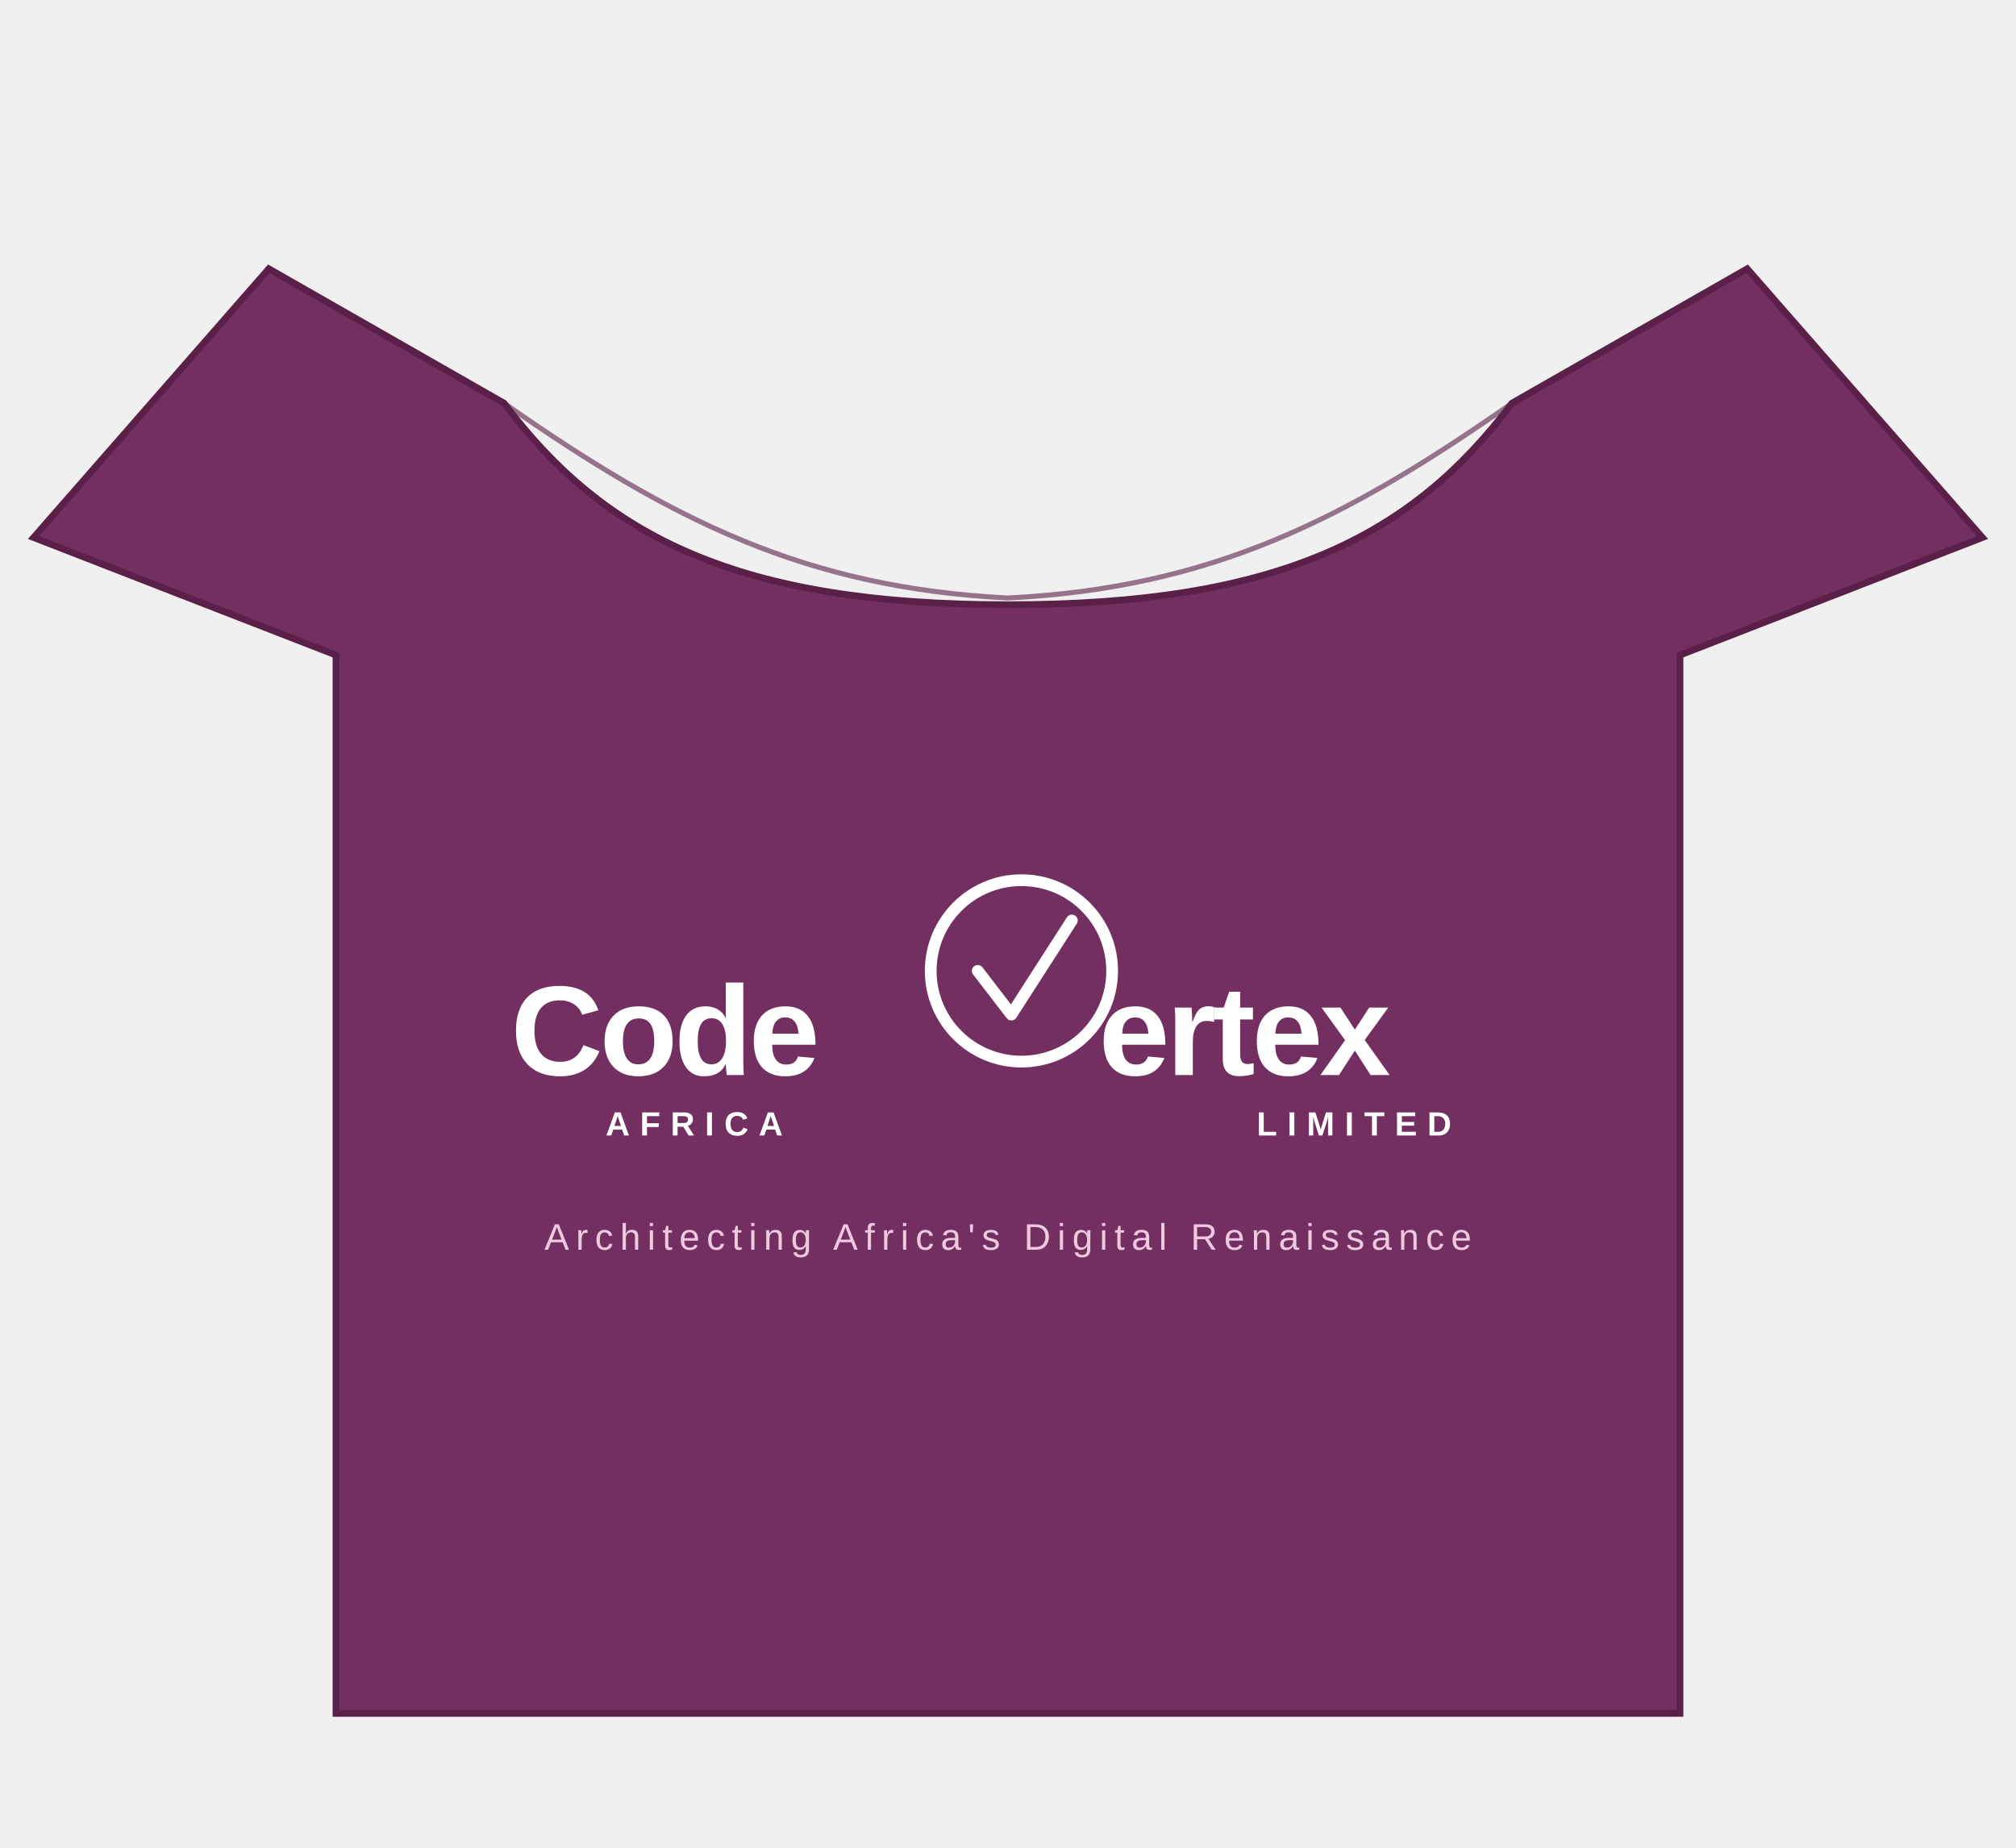
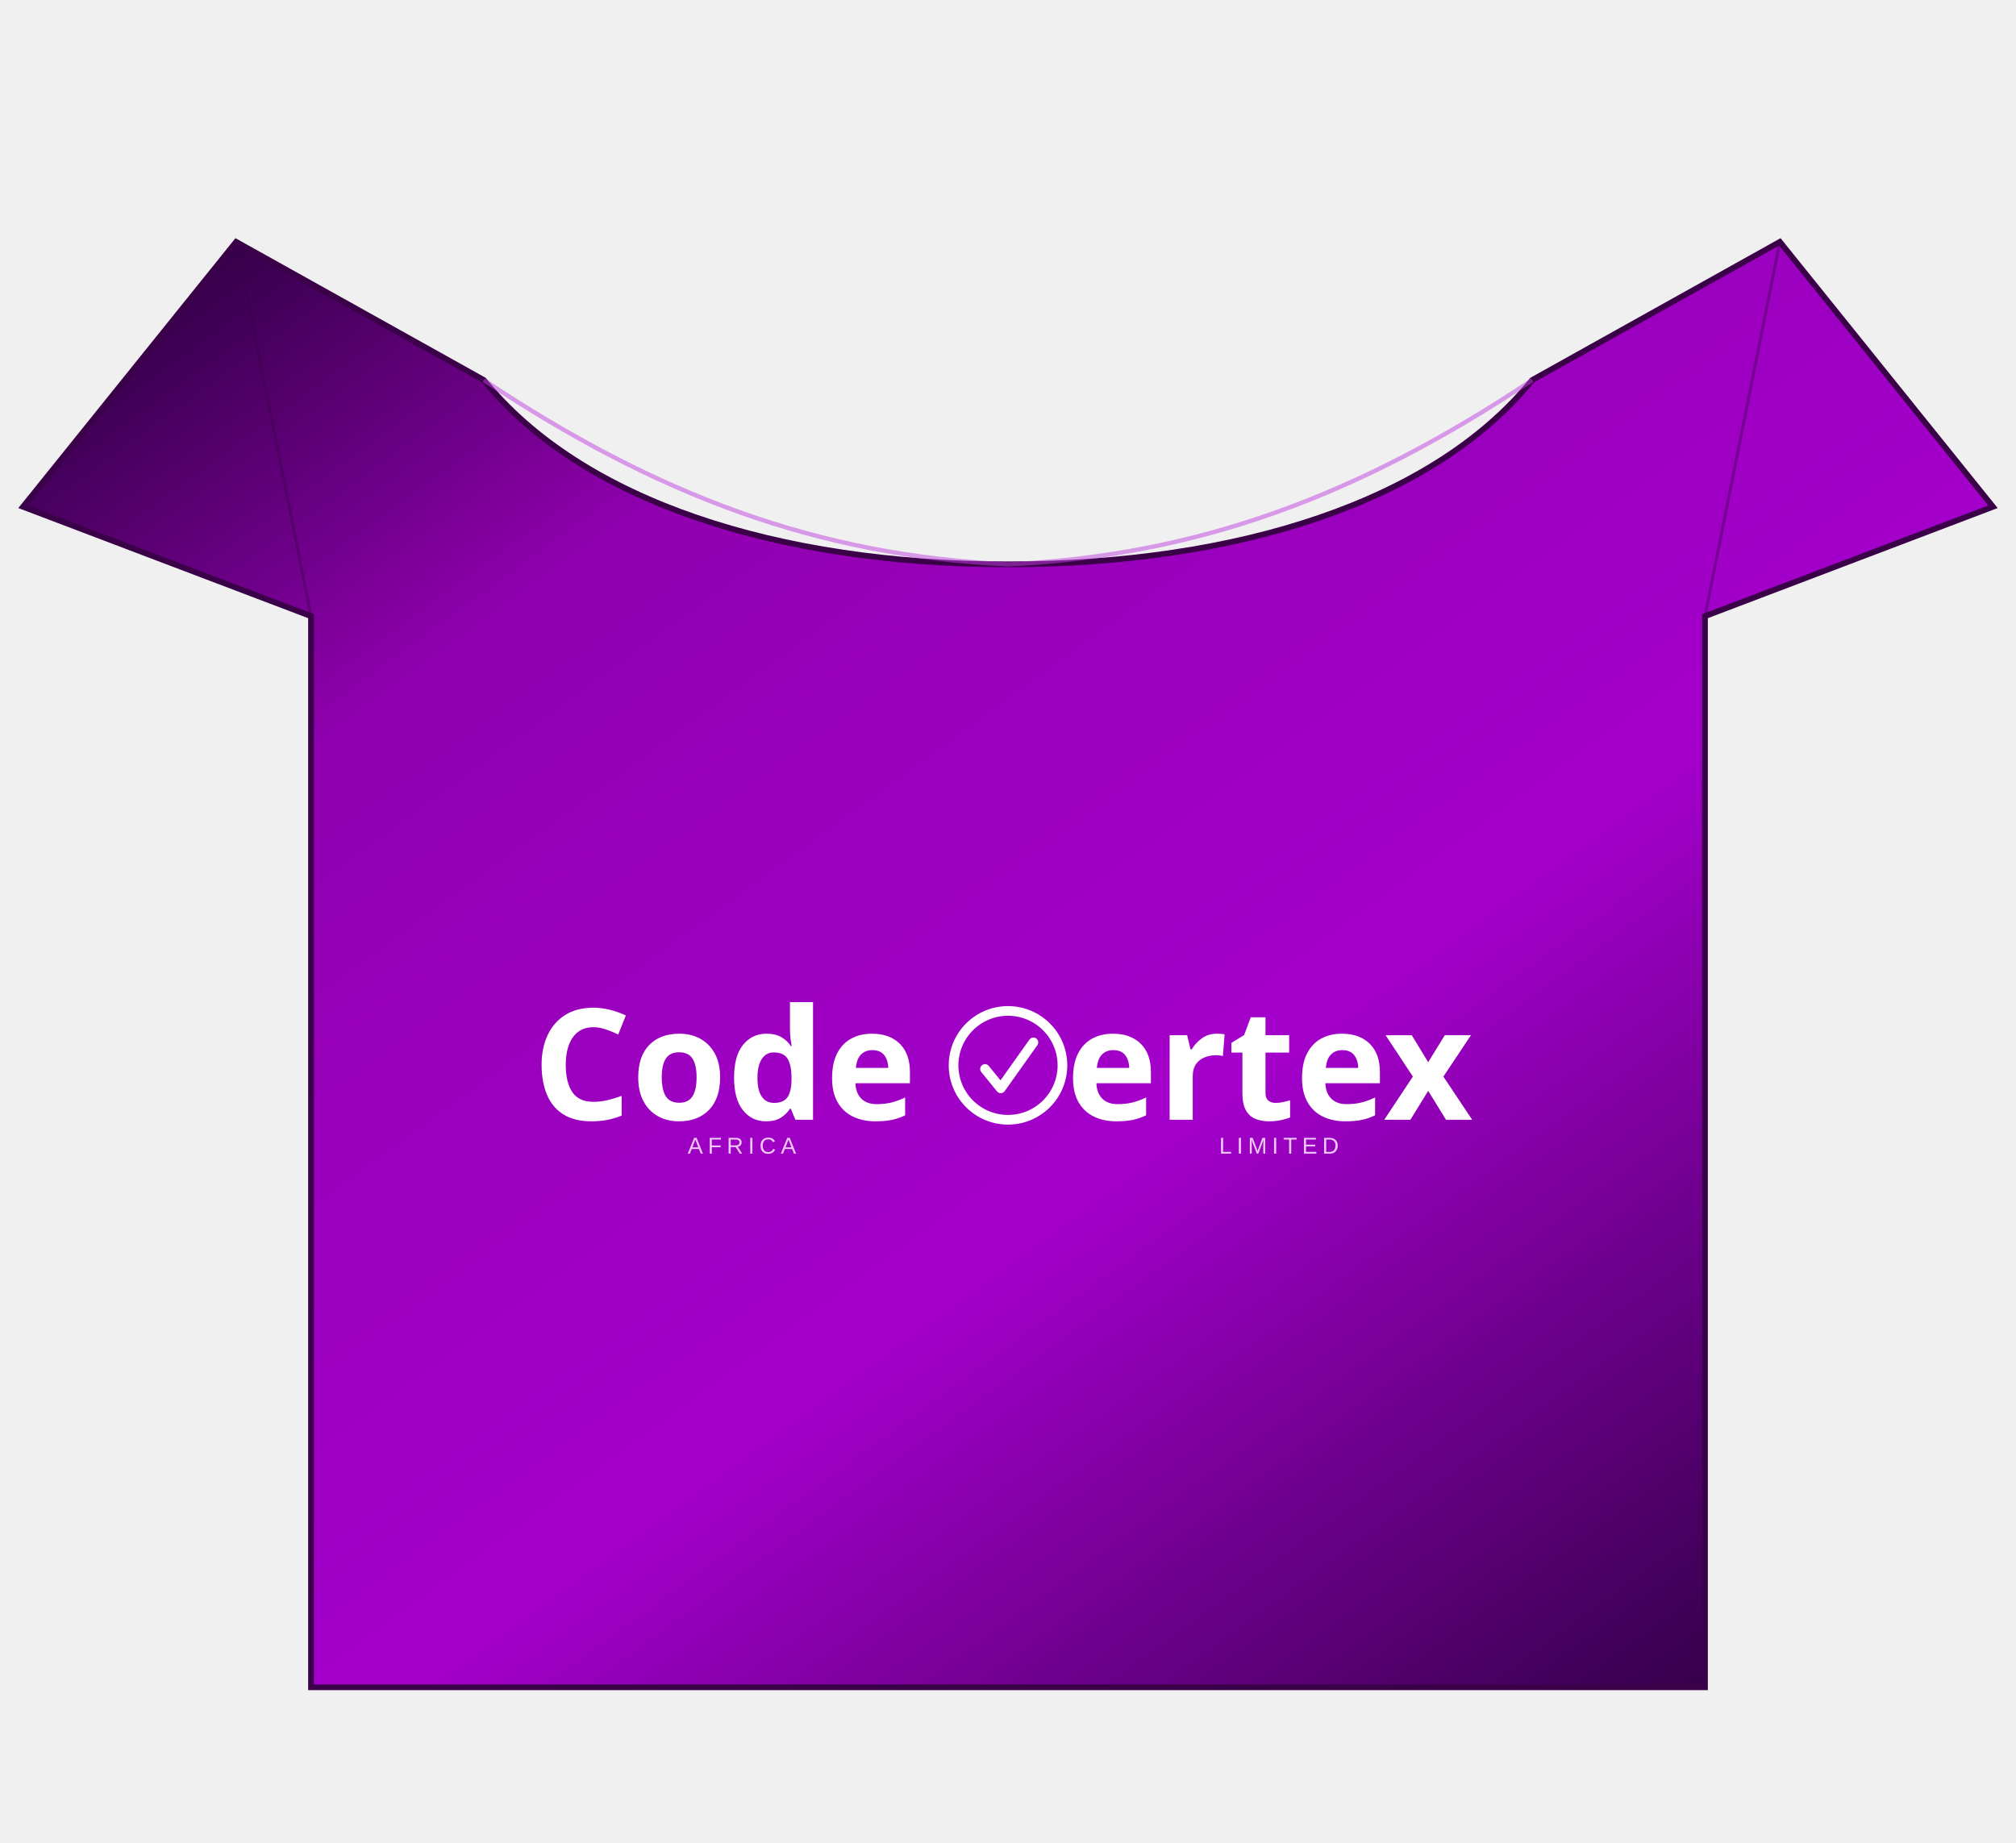
- <svg xmlns="http://www.w3.org/2000/svg" viewBox="0 0 600 550" width="600" height="550">
+ <svg xmlns="http://www.w3.org/2000/svg" viewBox="0 0 700 640" width="700" height="640">
  <defs>
-     <style>
-       .logo-text {
-         font-family: 'Arial Black', 'Franklin Gothic Heavy', Arial, sans-serif;
-         font-weight: 900;
-         font-size: 38px;
-         fill: #ffffff;
-         letter-spacing: -1px;
-       }
-       .logo-tag {
-         font-family: 'Arial', Arial, sans-serif;
-         font-weight: 700;
-         font-size: 10px;
-         fill: #ffffff;
-         letter-spacing: 3px;
-       }
-     </style>
+     <linearGradient id="tsg" x1="0%" y1="0%" x2="100%" y2="100%">
+       <stop offset="0%" stop-color="#1e0030" />
+       <stop offset="25%" stop-color="#9100B0" />
+       <stop offset="60%" stop-color="#a400cc" />
+       <stop offset="100%" stop-color="#1e0030" />
+     </linearGradient>
  </defs>
-   <path d="     M 150 120     L 80 80     L 10 160     L 100 195     L 100 510     L 500 510     L 500 195     L 590 160     L 520 80     L 450 120     C 420 160 380 180 300 180     C 220 180 180 160 150 120     Z   " fill="#722F5F" stroke="#5a2047" stroke-width="2" />
-   <path d="M 150 120 C 200 155 240 175 300 178 C 360 175 400 155 450 120" fill="none" stroke="#5a2047" stroke-width="1.5" opacity="0.6" />
-   <text class="logo-text" x="152" y="320">Code</text>
-   <circle cx="304" cy="289" r="27" stroke="#ffffff" stroke-width="3.5" fill="#722F5F" />
-   <polyline points="291,289 301,302 319,274" stroke="#ffffff" stroke-width="3.5" stroke-linecap="round" stroke-linejoin="round" fill="none" />
-   <text class="logo-text" x="327" y="320">ertex</text>
-   <text class="logo-tag" x="233" y="338" text-anchor="end">AFRICA</text>
-   <text class="logo-tag" x="374" y="338" text-anchor="start">LIMITED</text>
-   <text x="300" y="372" text-anchor="middle" font-family="'Arial', sans-serif" font-size="11" fill="#f0c8e0" letter-spacing="2">
-     Architecting Africa's Digital Renaissance
-   </text>
+   <path d="M 168,132 L 82,84 L 8,176 L 108,214 L 108,586 L 592,586 L 592,214 L 692,176 L 618,84 L 532,132     C 498,174 430,196 350,196 C 270,196 202,174 168,132 Z" fill="url(#tsg)" stroke="#3a0048" stroke-width="2" />
+   <path d="M 168,132 C 228,172 284,193 350,196 C 416,193 472,172 532,132" fill="none" stroke="#c040e0" stroke-width="1.5" opacity="0.5" />
+   <line x1="82" y1="84" x2="108" y2="214" stroke="#3a0048" stroke-width="1" opacity="0.4" />
+   <line x1="618" y1="84" x2="592" y2="214" stroke="#3a0048" stroke-width="1" opacity="0.4" />
+   <g transform="translate(350,370) scale(0.42)">
+     <text x="-393" y="45" font-family="'Poppins','Arial Black',sans-serif" font-weight="800" font-size="128" fill="#ffffff">Code</text>
+     <circle cx="0" cy="0" r="45" stroke="#ffffff" stroke-width="8" fill="none" />
+     <polyline points="-19,3 -6,19 21,-19" stroke="#ffffff" stroke-width="8" stroke-linecap="round" stroke-linejoin="round" fill="none" />
+     <text x="48" y="45" font-family="'Poppins','Arial Black',sans-serif" font-weight="800" font-size="128" fill="#ffffff">ertex</text>
+     <text x="-220" y="73" text-anchor="middle" font-family="'Poppins',Arial,sans-serif" font-weight="500" font-size="19" fill="#f0c8f8" letter-spacing="4">AFRICA</text>
+     <text x="224" y="73" text-anchor="middle" font-family="'Poppins',Arial,sans-serif" font-weight="500" font-size="19" fill="#f0c8f8" letter-spacing="4">LIMITED</text>
+   </g>
</svg>
